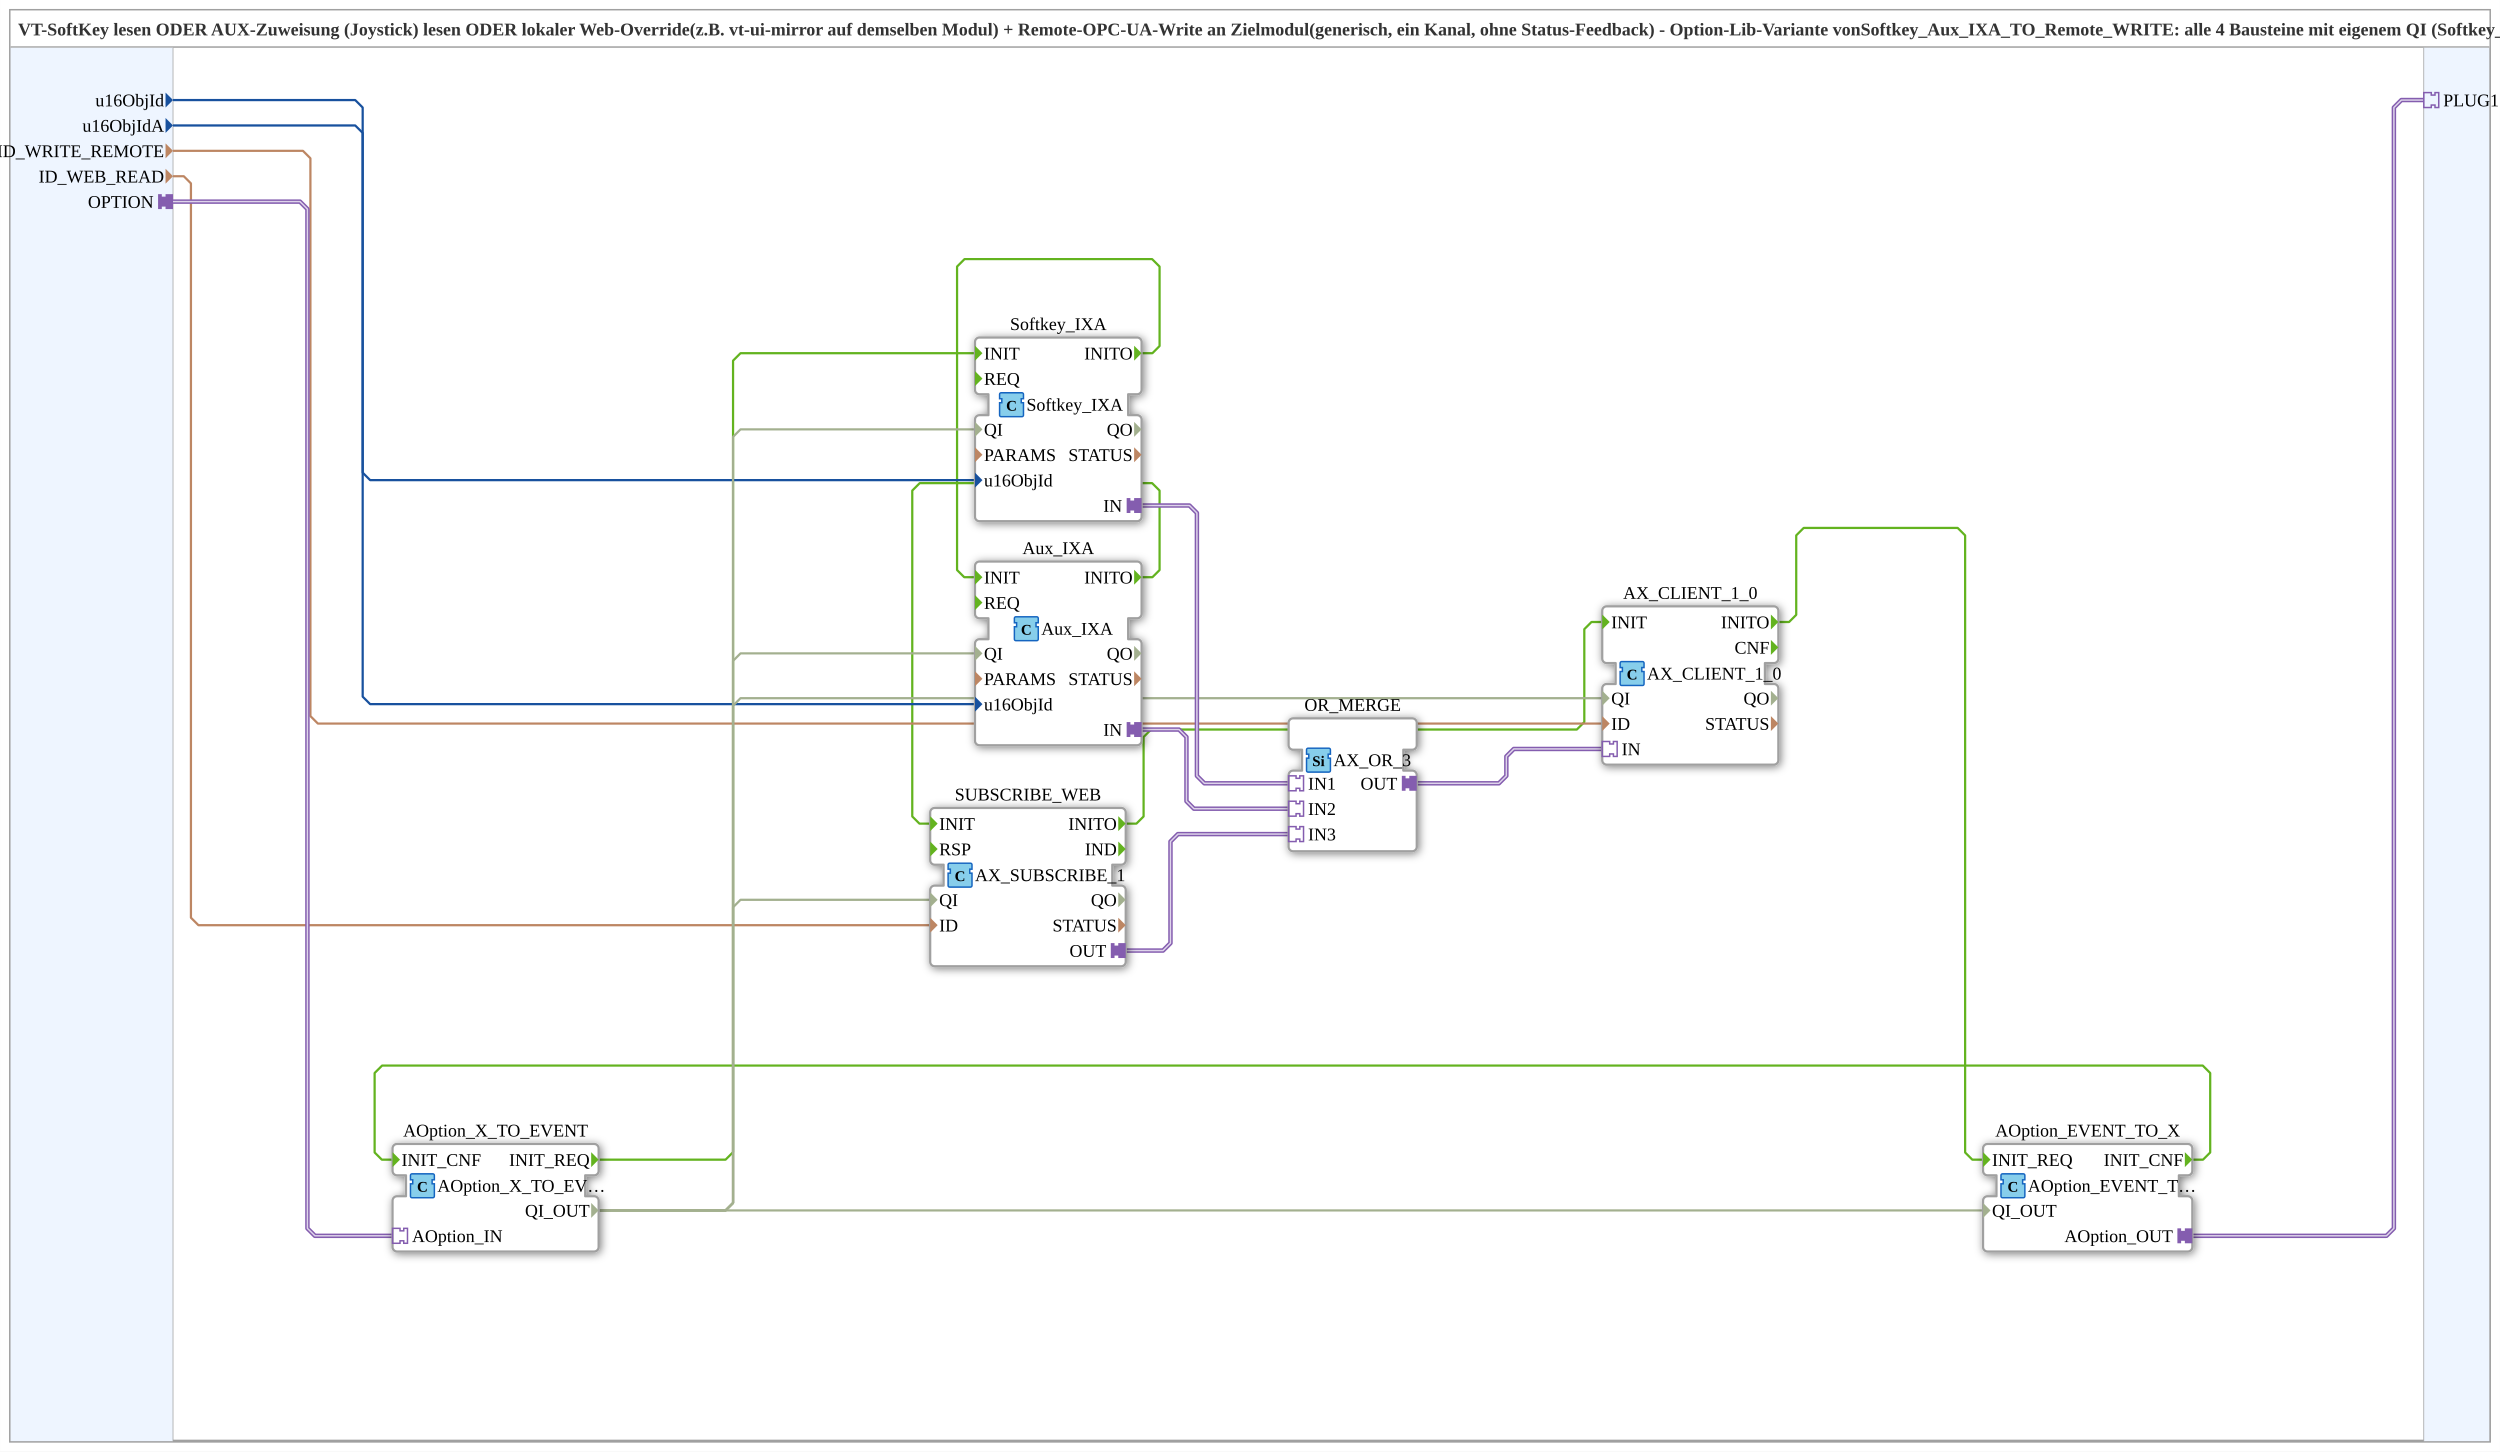
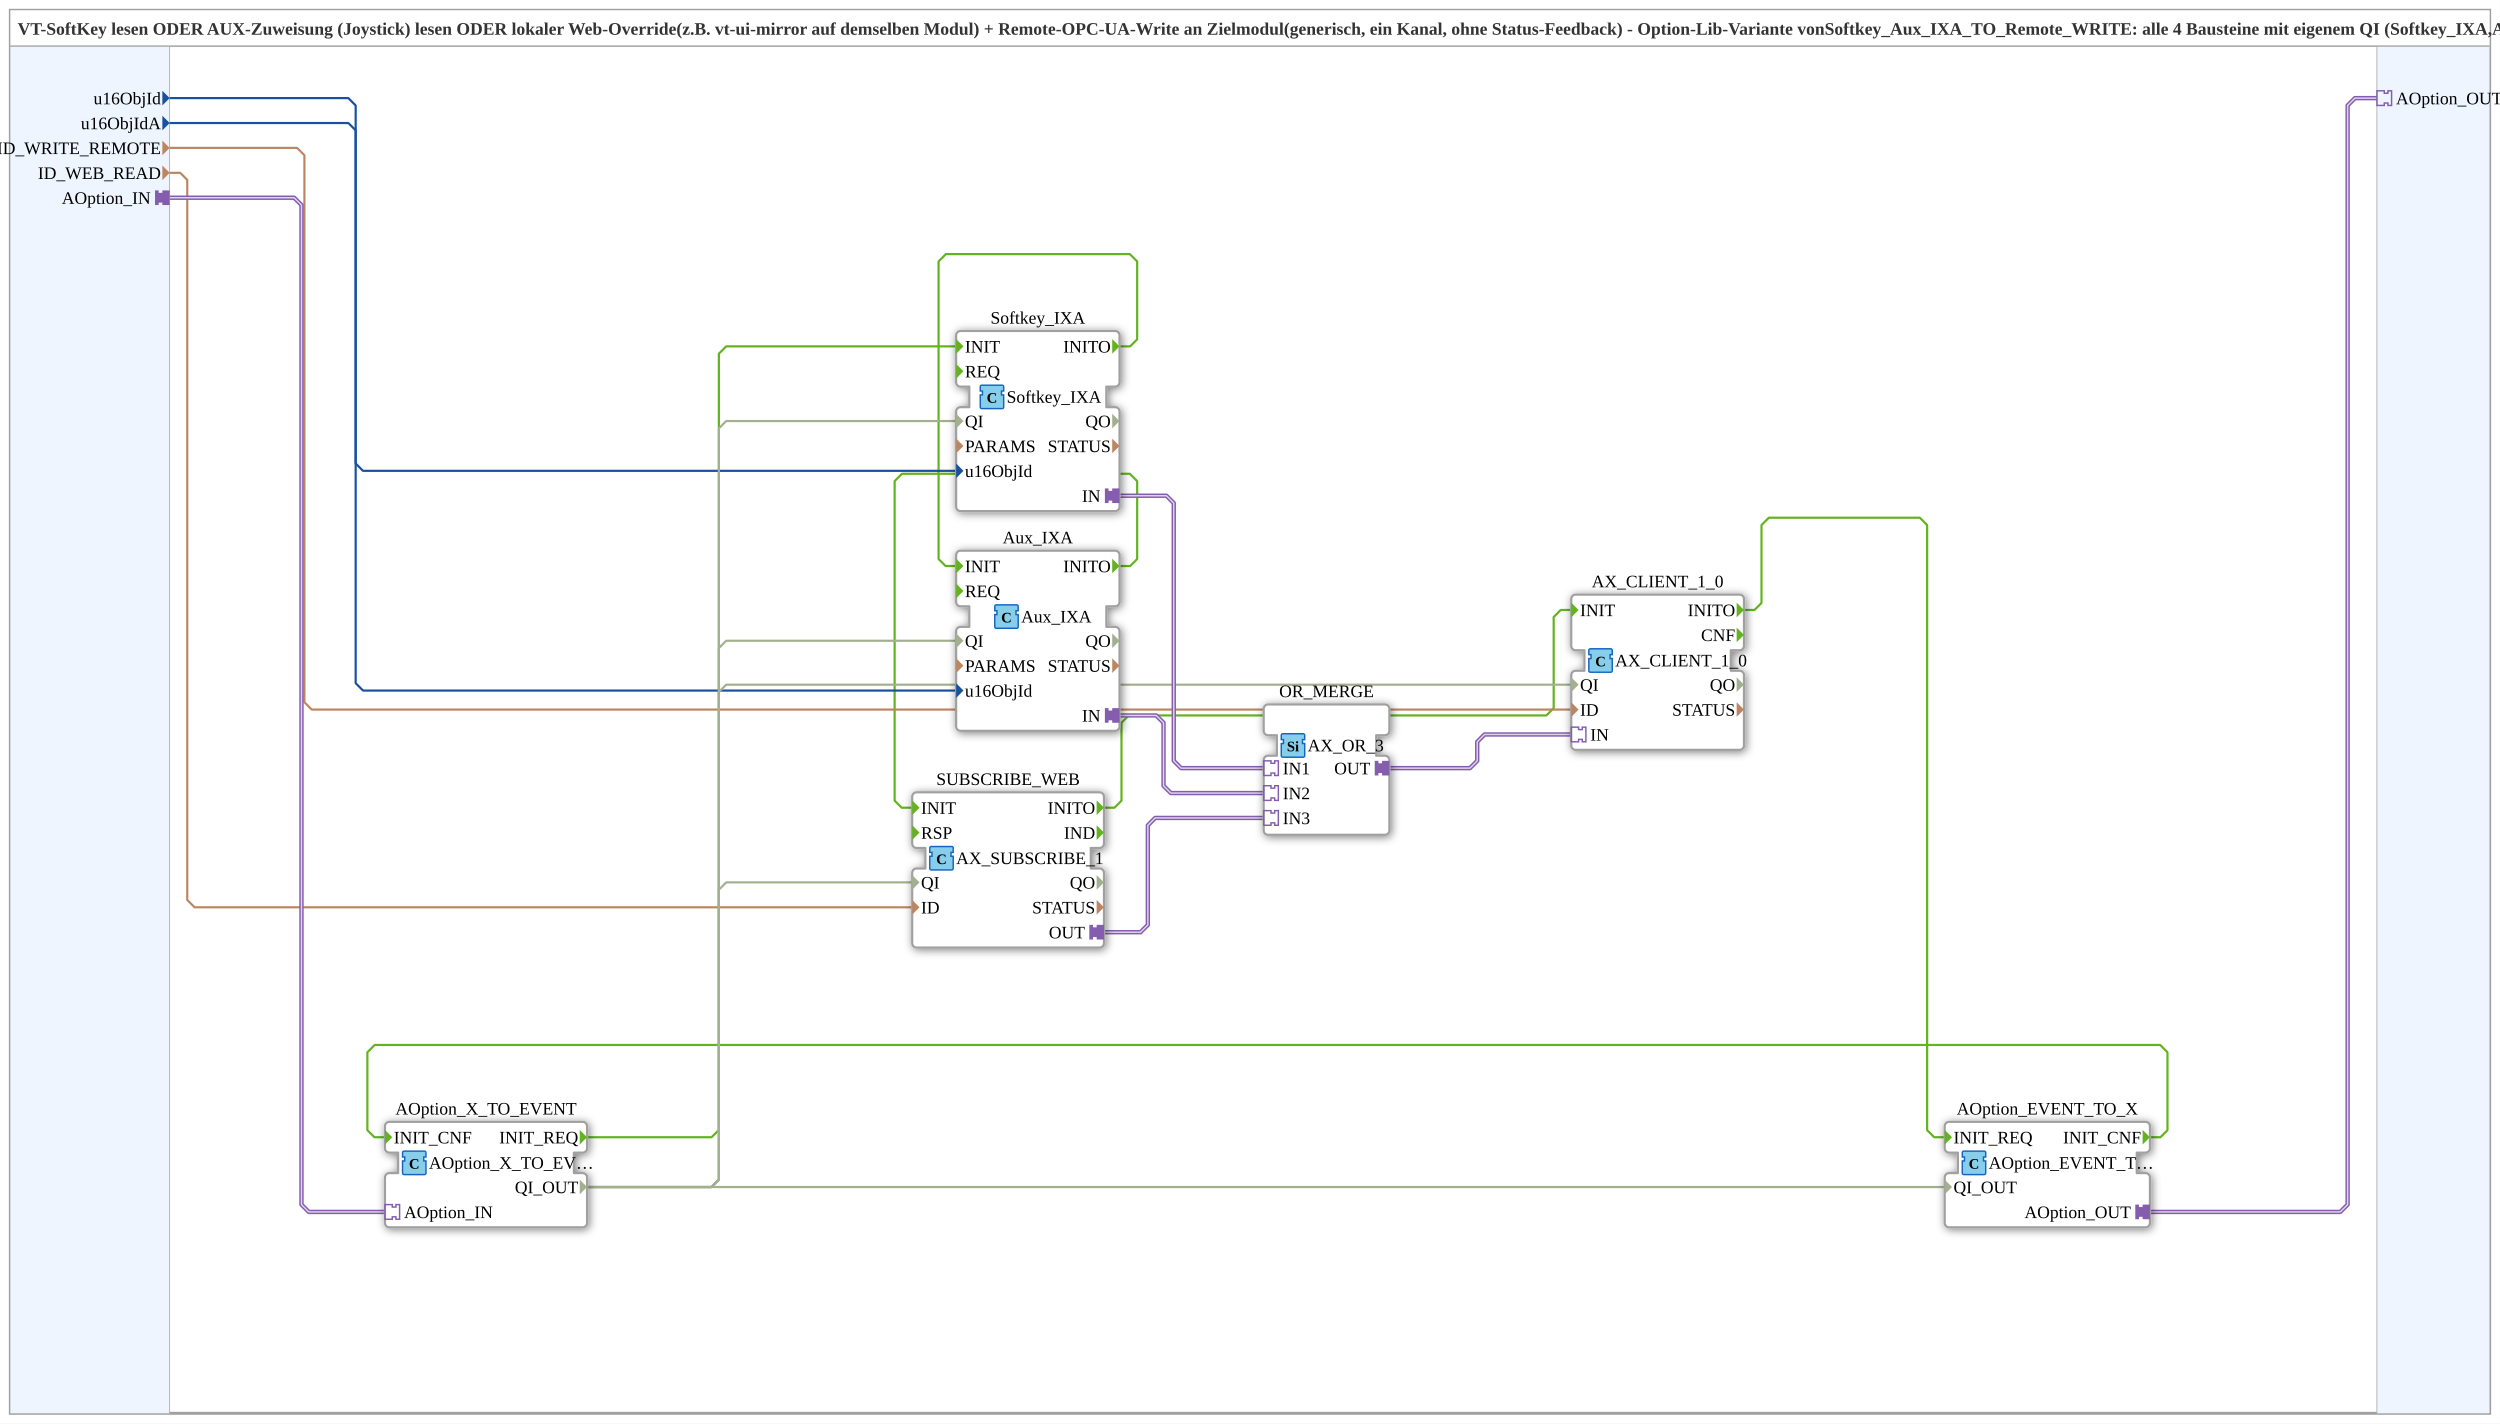
- <svg xmlns="http://www.w3.org/2000/svg" viewBox="-202.8 -151.0 1673.9 972.0" width="1674" height="972">
+ <svg xmlns="http://www.w3.org/2000/svg" viewBox="-202.8 -151.0 1706.9 972.0" width="1707" height="972">
  <style>
    @font-face {
      font-family: "TGL 0-17_std";
      src: local("TGL 0-17_std"), url("../../../../_static/fonts/TGL-0-17_std.ttf") format("truetype");
      font-style: normal;
      font-weight: normal;
    }
    @font-face {
      font-family: "TGL 0-17";
      src: local("TGL 0-17"), local("TGL 0-17 alt"), url("../../../../_static/fonts/TGL-0-17_std.ttf") format("truetype");
      font-style: normal;
      font-weight: normal;
    }
    @font-face {
      font-family: "TGL 0-16_std";
      src: local("TGL 0-16_std"), url("../../../../_static/fonts/TGL-0-16_std.ttf") format("truetype");
      font-style: normal;
      font-weight: normal;
    }
    @font-face {
      font-family: "TGL 0-16";
      src: local("TGL 0-16"), url("../../../../_static/fonts/TGL-0-16_std.ttf") format("truetype");
      font-style: normal;
      font-weight: normal;
    }
  </style>
  <defs>
    <filter id="dropShadow" x="-20%" y="-20%" width="140%" height="140%">
      <feGaussianBlur in="SourceAlpha" stdDeviation="3" result="blur" />
      <feOffset in="blur" dx="1" dy="1" result="offsetBlur" />
      <feFlood flood-color="#000000" flood-opacity="0.5" result="shadowColor" />
      <feComposite in="shadowColor" in2="offsetBlur" operator="in" result="shadow" />
      <feMerge>
        <feMergeNode in="shadow" />
        <feMergeNode in="SourceGraphic" />
      </feMerge>
    </filter>
  </defs>
-   <rect x="-202.8" y="-151.0" width="1673.9" height="972.0" fill="white" />
-   <rect x="-195.8" y="-144.0" width="1659.9" height="958.0" fill="none" stroke="#A0A0A0" stroke-width="2" />
-   <rect x="-195.8" y="-144.0" width="1659.9" height="25.0" fill="white" stroke="none" />
-   <line x1="-195.8" y1="-119.5" x2="1464.1" y2="-119.5" stroke="#A0A0A0" stroke-width="1" />
+   <rect x="-202.8" y="-151.0" width="1706.9" height="972.0" fill="white" />
+   <rect x="-195.8" y="-144.0" width="1692.9" height="958.0" fill="none" stroke="#A0A0A0" stroke-width="2" />
+   <rect x="-195.8" y="-144.0" width="1692.9" height="25.0" fill="white" stroke="none" />
+   <line x1="-195.8" y1="-119.5" x2="1497.1" y2="-119.5" stroke="#A0A0A0" stroke-width="1" />
  <text x="-190.8" y="-127.3" font-family="'TGL 0-17_std', 'TGL 0-17', 'Times New Roman', Times, serif" font-size="12" font-weight="bold" fill="#333333">VT-SoftKey lesen ODER AUX-Zuweisung (Joystick) lesen ODER lokaler Web-Override
(z.B. vt-ui-mirror auf demselben Modul) + Remote-OPC-UA-Write an Zielmodul
(generisch, ein Kanal, ohne Status-Feedback) - Option-Lib-Variante von
Softkey_Aux_IXA_TO_Remote_WRITE: alle 4 Bausteine mit eigenem QI (Softkey_IXA,
Aux_IXA, SUBSCRIBE_WEB, AX_CLIENT_1_0) werden von einem einzigen
Option::AOption-Socket sequenziell initialisiert und gated (echtes
INIT_REQ/INIT_CNF statt bloss einem QI-Bool, Franz: 'muss ein AOption Adapter
- sein'). PLUG1 reicht die Aktivierung an eine nachgeschaltete Gruppe weiter
+ sein'). AOption_OUT reicht die Aktivierung an eine nachgeschaltete Gruppe weiter
(Daisy-Chain, analog MyLib_AX_Option::sys::OptionalGroup_001a/Franz: 'ich
zeige dir wie man 2 Dinge die zusammenhaengen machen kann') - fuer
Softkey_Aux_IXA_TO_Remote_WRITE_BG_Option_OPC, wo die Status-Haelfte
anschliessend dieselbe Option bekommt, und fuer mehrere SoftKeys, die
dieselbe Option teilen (z.B. Bunker_Klappen_Auf -&gt; Bunker_Klappen_Zu).</text>
  <g id="sidebars">
    <rect x="-195.8" y="-119.0" width="108.8" height="933.0" fill="#EEF5FF" stroke="none" />
    <line x1="-87.0" y1="-119.0" x2="-87.0" y2="814.0" stroke="#A0A0A0" stroke-width="0.5" />
-     <rect x="1420.1" y="-119.0" width="43.9" height="933.0" fill="#EEF5FF" stroke="none" />
+     <rect x="1420.1" y="-119.0" width="76.9" height="933.0" fill="#EEF5FF" stroke="none" />
    <line x1="1420.1" y1="-119.0" x2="1420.1" y2="814.0" stroke="#A0A0A0" stroke-width="0.5" />
  </g>
  <g id="connections">
    <polyline points="198.0,625.5 283.0,625.5 288.0,620.5 288.0,90.5 293.0,85.5 450.0,85.5" fill="none" stroke="#63B31F" stroke-width="1.5" stroke-linejoin="round" />
    <polyline points="561.6,85.5 568.8,85.5 573.6,80.7 573.6,27.5 568.6,22.5 443.0,22.5 438.0,27.5 438.0,230.7 442.8,235.5 450.0,235.5" fill="none" stroke="#63B31F" stroke-width="1.5" stroke-linejoin="round" />
    <polyline points="561.6,235.5 568.8,235.5 573.6,230.7 573.6,177.5 568.6,172.5 413.0,172.5 408.0,177.5 408.0,395.7 412.8,400.5 420.0,400.5" fill="none" stroke="#63B31F" stroke-width="1.5" stroke-linejoin="round" />
    <polyline points="550.9,400.5 558.1,400.5 562.9,395.7 562.9,342.5 567.9,337.5 853.0,337.5 858.0,332.5 858.0,270.3 862.8,265.5 870.0,265.5" fill="none" stroke="#63B31F" stroke-width="1.5" stroke-linejoin="round" />
    <polyline points="987.9,265.5 995.1,265.5 999.9,260.7 999.9,207.5 1004.9,202.5 1108.0,202.5 1113.0,207.5 1113.0,620.7 1117.8,625.5 1125.0,625.5" fill="none" stroke="#63B31F" stroke-width="1.5" stroke-linejoin="round" />
    <polyline points="1265.1,625.5 1272.3,625.5 1277.1,620.7 1277.1,567.5 1272.1,562.5 53.0,562.5 48.0,567.5 48.0,620.7 52.8,625.5 60.0,625.5" fill="none" stroke="#63B31F" stroke-width="1.5" stroke-linejoin="round" />
    <polyline points="-87.0,-84.0 35.0,-84.0 40.0,-79.0 40.0,165.5 45.0,170.5 450.0,170.5" fill="none" stroke="#18519E" stroke-width="1.5" stroke-linejoin="round" />
    <polyline points="-87.0,-67.0 35.0,-67.0 40.0,-62.0 40.0,315.5 45.0,320.5 450.0,320.5" fill="none" stroke="#18519E" stroke-width="1.5" stroke-linejoin="round" />
    <polyline points="-87.0,-33.0 -79.8,-33.0 -75.0,-28.2 -75.0,463.5 -70.0,468.5 420.0,468.5" fill="none" stroke="#BD8663" stroke-width="1.5" stroke-linejoin="round" />
    <polyline points="-87.0,-50.0 -0.0,-50.0 5.0,-45.0 5.0,328.5 10.0,333.5 870.0,333.5" fill="none" stroke="#BD8663" stroke-width="1.5" stroke-linejoin="round" />
    <polyline points="198.0,659.5 283.0,659.5 288.0,654.5 288.0,141.5 293.0,136.5 450.0,136.5" fill="none" stroke="#A3B08F" stroke-width="1.5" stroke-linejoin="round" />
    <polyline points="198.0,659.5 283.0,659.5 288.0,654.5 288.0,291.5 293.0,286.5 450.0,286.5" fill="none" stroke="#A3B08F" stroke-width="1.5" stroke-linejoin="round" />
    <polyline points="198.0,659.5 283.0,659.5 288.0,654.5 288.0,456.5 293.0,451.5 420.0,451.5" fill="none" stroke="#A3B08F" stroke-width="1.5" stroke-linejoin="round" />
    <polyline points="198.0,659.5 283.0,659.5 288.0,654.5 288.0,321.5 293.0,316.5 870.0,316.5" fill="none" stroke="#A3B08F" stroke-width="1.5" stroke-linejoin="round" />
    <polyline points="198.0,659.5 1125.0,659.5" fill="none" stroke="#A3B08F" stroke-width="1.5" stroke-linejoin="round" />
    <polyline points="561.6,187.5 593.6,187.5 598.6,192.5 598.6,368.5 603.6,373.5 660.0,373.5" fill="none" stroke="#845DAF" stroke-width="3" stroke-linejoin="round" />
    <polyline points="561.6,187.5 593.6,187.5 598.6,192.5 598.6,368.5 603.6,373.5 660.0,373.5" fill="none" stroke="#DED4EA" stroke-width="1" stroke-linejoin="round" />
    <polyline points="561.6,337.5 586.6,337.5 591.6,342.5 591.6,385.5 596.6,390.5 660.0,390.5" fill="none" stroke="#845DAF" stroke-width="3" stroke-linejoin="round" />
    <polyline points="561.6,337.5 586.6,337.5 591.6,342.5 591.6,385.5 596.6,390.5 660.0,390.5" fill="none" stroke="#DED4EA" stroke-width="1" stroke-linejoin="round" />
    <polyline points="550.9,485.5 575.9,485.5 580.9,480.5 580.9,412.5 585.9,407.5 660.0,407.5" fill="none" stroke="#845DAF" stroke-width="3" stroke-linejoin="round" />
    <polyline points="550.9,485.5 575.9,485.5 580.9,480.5 580.9,412.5 585.9,407.5 660.0,407.5" fill="none" stroke="#DED4EA" stroke-width="1" stroke-linejoin="round" />
    <polyline points="745.8,373.5 800.8,373.5 805.8,368.5 805.8,355.5 810.8,350.5 870.0,350.5" fill="none" stroke="#845DAF" stroke-width="3" stroke-linejoin="round" />
    <polyline points="745.8,373.5 800.8,373.5 805.8,368.5 805.8,355.5 810.8,350.5 870.0,350.5" fill="none" stroke="#DED4EA" stroke-width="1" stroke-linejoin="round" />
    <polyline points="-87.0,-16.0 -2.0,-16.0 3.0,-11.0 3.0,671.5 8.0,676.5 60.0,676.5" fill="none" stroke="#845DAF" stroke-width="3" stroke-linejoin="round" />
    <polyline points="-87.0,-16.0 -2.0,-16.0 3.0,-11.0 3.0,671.5 8.0,676.5 60.0,676.5" fill="none" stroke="#DED4EA" stroke-width="1" stroke-linejoin="round" />
    <polyline points="1265.1,676.5 1395.1,676.5 1400.1,671.5 1400.1,-79.0 1405.1,-84.0 1420.1,-84.0" fill="none" stroke="#845DAF" stroke-width="3" stroke-linejoin="round" />
    <polyline points="1265.1,676.5 1395.1,676.5 1400.1,671.5 1400.1,-79.0 1405.1,-84.0 1420.1,-84.0" fill="none" stroke="#DED4EA" stroke-width="1" stroke-linejoin="round" />
  </g>
  <g id="interface_ports">
    <polygon points="-92,-89.0 -87,-84.0 -92,-79.0" fill="#18519E" />
    <text x="-93" y="-79.8" font-family="'TGL 0-17_std', 'TGL 0-17', 'Times New Roman', Times, serif" font-size="12" fill="#000000" text-anchor="end">u16ObjId</text>
    <polygon points="-92,-72.0 -87,-67.0 -92,-62.0" fill="#18519E" />
    <text x="-93" y="-62.8" font-family="'TGL 0-17_std', 'TGL 0-17', 'Times New Roman', Times, serif" font-size="12" fill="#000000" text-anchor="end">u16ObjIdA</text>
    <polygon points="-92,-55.0 -87,-50.0 -92,-45.0" fill="#BD8663" />
    <text x="-93" y="-45.8" font-family="'TGL 0-17_std', 'TGL 0-17', 'Times New Roman', Times, serif" font-size="12" fill="#000000" text-anchor="end">ID_WRITE_REMOTE</text>
    <polygon points="-92,-38.0 -87,-33.0 -92,-28.0" fill="#BD8663" />
    <text x="-93" y="-28.8" font-family="'TGL 0-17_std', 'TGL 0-17', 'Times New Roman', Times, serif" font-size="12" fill="#000000" text-anchor="end">ID_WEB_READ</text>
    <path d="M -97 -21.0 L -94.5 -21.0 L -94.5 -19.333 L -92 -19.333 L -92 -21.0 L -87 -21.0 L -87 -11.0 L -92 -11.0 L -92 -12.667 L -94.5 -12.667 L -94.5 -11.0 L -97 -11.0 Z" fill="#845DAF" />
-     <text x="-100" y="-11.8" font-family="'TGL 0-17_std', 'TGL 0-17', 'Times New Roman', Times, serif" font-size="12" fill="#000000" text-anchor="end">OPTION</text>
+     <text x="-100" y="-11.8" font-family="'TGL 0-17_std', 'TGL 0-17', 'Times New Roman', Times, serif" font-size="12" fill="#000000" text-anchor="end">AOption_IN</text>
    <path d="M 1420.125 -89.0 L 1425.125 -89.0 L 1425.125 -87.333 L 1427.625 -87.333 L 1427.625 -89.0 L 1430.125 -89.0 L 1430.125 -79.0 L 1427.625 -79.0 L 1427.625 -80.667 L 1425.125 -80.667 L 1425.125 -79.0 L 1420.125 -79.0 Z" fill="none" stroke="#845DAF" stroke-width="1" />
-     <text x="1433.125" y="-79.8" font-family="'TGL 0-17_std', 'TGL 0-17', 'Times New Roman', Times, serif" font-size="12" fill="#000000" text-anchor="start">PLUG1</text>
+     <text x="1433.125" y="-79.8" font-family="'TGL 0-17_std', 'TGL 0-17', 'Times New Roman', Times, serif" font-size="12" fill="#000000" text-anchor="start">AOption_OUT</text>
  </g>
  <g id="instances">
    <g id="fb_Softkey_IXA" transform="translate(450.0, 75.0)">
      <path d="M 3 0             L 108.562 0             A 3 3 0 0 1 111.562 3             L 111.562 35             A 3 3 0 0 1 108.562 38             L 102.562 38             L 102.562 52             L 108.562 52             A 3 3 0 0 1 111.562 55             L 111.562 120             A 3 3 0 0 1 108.562 123             L 3 123             A 3 3 0 0 1 0 120             L 0 55             A 3 3 0 0 1 3 52             L 9 52             L 9 38             L 3 38             A 3 3 0 0 1 0 35             L 0 3             A 3 3 0 0 1 3 0             Z" fill="#FFFFFF" stroke="#A0A0A0" stroke-width="1.5" stroke-linejoin="round" filter="url(#dropShadow)" />
      <path d="M 17.469 37.0             L 31.469 37.0             A 1 1 0 0 1 32.469 38.0             L 32.469 41.0             L 30.969 41.0             L 30.969 43.667             L 32.469 43.667             L 32.469 52.0             A 1 1 0 0 1 31.469 53.0             L 17.469 53.0             A 1 1 0 0 1 16.469 52.0             L 16.469 43.667             L 17.969 43.667             L 17.969 41.0             L 16.469 41.0             L 16.469 38.0             A 1 1 0 0 1 17.469 37.0             Z" fill="#87CEEB" stroke="#1565C0" stroke-width="1" />
      <text x="24.469" y="49.0" font-family="'TGL 0-17_std', 'TGL 0-17', 'Times New Roman', Times, serif" font-size="10" font-weight="bold" fill="#000000" text-anchor="middle">C</text>
      <text x="34.469" y="49.0" font-family="'TGL 0-16_std', 'TGL 0-16', 'Times New Roman', Times, serif" font-size="12" fill="#000000">Softkey_IXA</text>
      <polygon points="0,5.5 5,10.5 0,15.5" fill="#63B31F" />
      <text x="6" y="14.7" font-family="'TGL 0-17_std', 'TGL 0-17', 'Times New Roman', Times, serif" font-size="12" fill="#000000">INIT</text>
      <polygon points="0,22.5 5,27.5 0,32.5" fill="#63B31F" />
      <text x="6" y="31.7" font-family="'TGL 0-17_std', 'TGL 0-17', 'Times New Roman', Times, serif" font-size="12" fill="#000000">REQ</text>
      <polygon points="106.562,5.5 111.562,10.5 106.562,15.5" fill="#63B31F" />
      <text x="105.562" y="14.7" font-family="'TGL 0-17_std', 'TGL 0-17', 'Times New Roman', Times, serif" font-size="12" fill="#000000" text-anchor="end">INITO</text>
      <polygon points="0,56.5 5,61.5 0,66.5" fill="#A3B08F" />
      <text x="6" y="65.7" font-family="'TGL 0-17_std', 'TGL 0-17', 'Times New Roman', Times, serif" font-size="12" fill="#000000">QI</text>
      <polygon points="0,73.5 5,78.5 0,83.5" fill="#BD8663" />
      <text x="6" y="82.7" font-family="'TGL 0-17_std', 'TGL 0-17', 'Times New Roman', Times, serif" font-size="12" fill="#000000">PARAMS</text>
      <polygon points="0,90.5 5,95.5 0,100.5" fill="#18519E" />
      <text x="6" y="99.7" font-family="'TGL 0-17_std', 'TGL 0-17', 'Times New Roman', Times, serif" font-size="12" fill="#000000">u16ObjId</text>
      <polygon points="106.562,56.5 111.562,61.5 106.562,66.5" fill="#A3B08F" />
      <text x="105.562" y="65.7" font-family="'TGL 0-17_std', 'TGL 0-17', 'Times New Roman', Times, serif" font-size="12" fill="#000000" text-anchor="end">QO</text>
      <polygon points="106.562,73.5 111.562,78.5 106.562,83.5" fill="#BD8663" />
      <text x="105.562" y="82.7" font-family="'TGL 0-17_std', 'TGL 0-17', 'Times New Roman', Times, serif" font-size="12" fill="#000000" text-anchor="end">STATUS</text>
      <path d="M 101.562 107.5             L 104.062 107.5             L 104.062 109.167             L 106.562 109.167             L 106.562 107.5             L 111.562 107.5             L 111.562 117.5             L 106.562 117.5             L 106.562 115.833             L 104.062 115.833             L 104.062 117.5             L 101.562 117.5             Z" fill="#845DAF" />
      <text x="98.562" y="116.7" font-family="'TGL 0-17_std', 'TGL 0-17', 'Times New Roman', Times, serif" font-size="12" fill="#000000" text-anchor="end">IN</text>
      <text x="55.781" y="-5" font-family="'TGL 0-17_std', 'TGL 0-17', 'Times New Roman', Times, serif" font-size="12" fill="#000000" text-anchor="middle">Softkey_IXA</text>
    </g>
    <g id="fb_Aux_IXA" transform="translate(450.0, 225.0)">
      <path d="M 3 0             L 108.562 0             A 3 3 0 0 1 111.562 3             L 111.562 35             A 3 3 0 0 1 108.562 38             L 102.562 38             L 102.562 52             L 108.562 52             A 3 3 0 0 1 111.562 55             L 111.562 120             A 3 3 0 0 1 108.562 123             L 3 123             A 3 3 0 0 1 0 120             L 0 55             A 3 3 0 0 1 3 52             L 9 52             L 9 38             L 3 38             A 3 3 0 0 1 0 35             L 0 3             A 3 3 0 0 1 3 0             Z" fill="#FFFFFF" stroke="#A0A0A0" stroke-width="1.5" stroke-linejoin="round" filter="url(#dropShadow)" />
      <path d="M 27.375 37.0             L 41.375 37.0             A 1 1 0 0 1 42.375 38.0             L 42.375 41.0             L 40.875 41.0             L 40.875 43.667             L 42.375 43.667             L 42.375 52.0             A 1 1 0 0 1 41.375 53.0             L 27.375 53.0             A 1 1 0 0 1 26.375 52.0             L 26.375 43.667             L 27.875 43.667             L 27.875 41.0             L 26.375 41.0             L 26.375 38.0             A 1 1 0 0 1 27.375 37.0             Z" fill="#87CEEB" stroke="#1565C0" stroke-width="1" />
      <text x="34.375" y="49.0" font-family="'TGL 0-17_std', 'TGL 0-17', 'Times New Roman', Times, serif" font-size="10" font-weight="bold" fill="#000000" text-anchor="middle">C</text>
      <text x="44.375" y="49.0" font-family="'TGL 0-16_std', 'TGL 0-16', 'Times New Roman', Times, serif" font-size="12" fill="#000000">Aux_IXA</text>
      <polygon points="0,5.5 5,10.5 0,15.5" fill="#63B31F" />
      <text x="6" y="14.7" font-family="'TGL 0-17_std', 'TGL 0-17', 'Times New Roman', Times, serif" font-size="12" fill="#000000">INIT</text>
      <polygon points="0,22.5 5,27.5 0,32.5" fill="#63B31F" />
      <text x="6" y="31.7" font-family="'TGL 0-17_std', 'TGL 0-17', 'Times New Roman', Times, serif" font-size="12" fill="#000000">REQ</text>
      <polygon points="106.562,5.5 111.562,10.5 106.562,15.5" fill="#63B31F" />
      <text x="105.562" y="14.7" font-family="'TGL 0-17_std', 'TGL 0-17', 'Times New Roman', Times, serif" font-size="12" fill="#000000" text-anchor="end">INITO</text>
      <polygon points="0,56.5 5,61.5 0,66.5" fill="#A3B08F" />
      <text x="6" y="65.7" font-family="'TGL 0-17_std', 'TGL 0-17', 'Times New Roman', Times, serif" font-size="12" fill="#000000">QI</text>
      <polygon points="0,73.5 5,78.5 0,83.5" fill="#BD8663" />
      <text x="6" y="82.7" font-family="'TGL 0-17_std', 'TGL 0-17', 'Times New Roman', Times, serif" font-size="12" fill="#000000">PARAMS</text>
      <polygon points="0,90.5 5,95.5 0,100.5" fill="#18519E" />
      <text x="6" y="99.7" font-family="'TGL 0-17_std', 'TGL 0-17', 'Times New Roman', Times, serif" font-size="12" fill="#000000">u16ObjId</text>
      <polygon points="106.562,56.5 111.562,61.5 106.562,66.5" fill="#A3B08F" />
      <text x="105.562" y="65.7" font-family="'TGL 0-17_std', 'TGL 0-17', 'Times New Roman', Times, serif" font-size="12" fill="#000000" text-anchor="end">QO</text>
      <polygon points="106.562,73.5 111.562,78.5 106.562,83.5" fill="#BD8663" />
      <text x="105.562" y="82.7" font-family="'TGL 0-17_std', 'TGL 0-17', 'Times New Roman', Times, serif" font-size="12" fill="#000000" text-anchor="end">STATUS</text>
      <path d="M 101.562 107.5             L 104.062 107.5             L 104.062 109.167             L 106.562 109.167             L 106.562 107.5             L 111.562 107.5             L 111.562 117.5             L 106.562 117.5             L 106.562 115.833             L 104.062 115.833             L 104.062 117.5             L 101.562 117.5             Z" fill="#845DAF" />
      <text x="98.562" y="116.7" font-family="'TGL 0-17_std', 'TGL 0-17', 'Times New Roman', Times, serif" font-size="12" fill="#000000" text-anchor="end">IN</text>
      <text x="55.781" y="-5" font-family="'TGL 0-17_std', 'TGL 0-17', 'Times New Roman', Times, serif" font-size="12" fill="#000000" text-anchor="middle">Aux_IXA</text>
    </g>
    <g id="fb_SUBSCRIBE_WEB" transform="translate(420.0, 390.0)">
      <path d="M 3 0             L 127.938 0             A 3 3 0 0 1 130.938 3             L 130.938 35             A 3 3 0 0 1 127.938 38             L 121.938 38             L 121.938 52             L 127.938 52             A 3 3 0 0 1 130.938 55             L 130.938 103             A 3 3 0 0 1 127.938 106             L 3 106             A 3 3 0 0 1 0 103             L 0 55             A 3 3 0 0 1 3 52             L 9 52             L 9 38             L 3 38             A 3 3 0 0 1 0 35             L 0 3             A 3 3 0 0 1 3 0             Z" fill="#FFFFFF" stroke="#A0A0A0" stroke-width="1.5" stroke-linejoin="round" filter="url(#dropShadow)" />
      <path d="M 13.0 37.0             L 27.0 37.0             A 1 1 0 0 1 28.0 38.0             L 28.0 41.0             L 26.5 41.0             L 26.5 43.667             L 28.0 43.667             L 28.0 52.0             A 1 1 0 0 1 27.0 53.0             L 13.0 53.0             A 1 1 0 0 1 12.0 52.0             L 12.0 43.667             L 13.5 43.667             L 13.5 41.0             L 12.0 41.0             L 12.0 38.0             A 1 1 0 0 1 13.0 37.0             Z" fill="#87CEEB" stroke="#1565C0" stroke-width="1" />
      <text x="20.0" y="49.0" font-family="'TGL 0-17_std', 'TGL 0-17', 'Times New Roman', Times, serif" font-size="10" font-weight="bold" fill="#000000" text-anchor="middle">C</text>
      <text x="30.0" y="49.0" font-family="'TGL 0-16_std', 'TGL 0-16', 'Times New Roman', Times, serif" font-size="12" fill="#000000">AX_SUBSCRIBE_1</text>
      <polygon points="0,5.5 5,10.5 0,15.5" fill="#63B31F" />
      <text x="6" y="14.7" font-family="'TGL 0-17_std', 'TGL 0-17', 'Times New Roman', Times, serif" font-size="12" fill="#000000">INIT</text>
      <polygon points="0,22.5 5,27.5 0,32.5" fill="#63B31F" />
      <text x="6" y="31.7" font-family="'TGL 0-17_std', 'TGL 0-17', 'Times New Roman', Times, serif" font-size="12" fill="#000000">RSP</text>
      <polygon points="125.938,5.5 130.938,10.5 125.938,15.5" fill="#63B31F" />
      <text x="124.938" y="14.7" font-family="'TGL 0-17_std', 'TGL 0-17', 'Times New Roman', Times, serif" font-size="12" fill="#000000" text-anchor="end">INITO</text>
      <polygon points="125.938,22.5 130.938,27.5 125.938,32.5" fill="#63B31F" />
      <text x="124.938" y="31.7" font-family="'TGL 0-17_std', 'TGL 0-17', 'Times New Roman', Times, serif" font-size="12" fill="#000000" text-anchor="end">IND</text>
      <polygon points="0,56.5 5,61.5 0,66.5" fill="#A3B08F" />
      <text x="6" y="65.7" font-family="'TGL 0-17_std', 'TGL 0-17', 'Times New Roman', Times, serif" font-size="12" fill="#000000">QI</text>
      <polygon points="0,73.5 5,78.5 0,83.5" fill="#BD8663" />
      <text x="6" y="82.7" font-family="'TGL 0-17_std', 'TGL 0-17', 'Times New Roman', Times, serif" font-size="12" fill="#000000">ID</text>
      <polygon points="125.938,56.5 130.938,61.5 125.938,66.5" fill="#A3B08F" />
      <text x="124.938" y="65.7" font-family="'TGL 0-17_std', 'TGL 0-17', 'Times New Roman', Times, serif" font-size="12" fill="#000000" text-anchor="end">QO</text>
      <polygon points="125.938,73.5 130.938,78.5 125.938,83.5" fill="#BD8663" />
      <text x="124.938" y="82.7" font-family="'TGL 0-17_std', 'TGL 0-17', 'Times New Roman', Times, serif" font-size="12" fill="#000000" text-anchor="end">STATUS</text>
      <path d="M 120.938 90.5             L 123.438 90.5             L 123.438 92.167             L 125.938 92.167             L 125.938 90.5             L 130.938 90.5             L 130.938 100.5             L 125.938 100.5             L 125.938 98.833             L 123.438 98.833             L 123.438 100.5             L 120.938 100.5             Z" fill="#845DAF" />
      <text x="117.938" y="99.7" font-family="'TGL 0-17_std', 'TGL 0-17', 'Times New Roman', Times, serif" font-size="12" fill="#000000" text-anchor="end">OUT</text>
      <text x="65.469" y="-5" font-family="'TGL 0-17_std', 'TGL 0-17', 'Times New Roman', Times, serif" font-size="12" fill="#000000" text-anchor="middle">SUBSCRIBE_WEB</text>
    </g>
    <g id="fb_OR_MERGE" transform="translate(660.0, 330.0)">
      <path d="M 3 0             L 82.812 0             A 3 3 0 0 1 85.812 3             L 85.812 18             A 3 3 0 0 1 82.812 21             L 76.812 21             L 76.812 35             L 82.812 35             A 3 3 0 0 1 85.812 38             L 85.812 86             A 3 3 0 0 1 82.812 89             L 3 89             A 3 3 0 0 1 0 86             L 0 38             A 3 3 0 0 1 3 35             L 9 35             L 9 21             L 3 21             A 3 3 0 0 1 0 18             L 0 3             A 3 3 0 0 1 3 0             Z" fill="#FFFFFF" stroke="#A0A0A0" stroke-width="1.5" stroke-linejoin="round" filter="url(#dropShadow)" />
      <path d="M 13.0 20.0             L 27.0 20.0             A 1 1 0 0 1 28.0 21.0             L 28.0 24.0             L 26.5 24.0             L 26.5 26.667             L 28.0 26.667             L 28.0 35.0             A 1 1 0 0 1 27.0 36.0             L 13.0 36.0             A 1 1 0 0 1 12.0 35.0             L 12.0 26.667             L 13.5 26.667             L 13.5 24.0             L 12.0 24.0             L 12.0 21.0             A 1 1 0 0 1 13.0 20.0             Z" fill="#87CEEB" stroke="#1565C0" stroke-width="1" />
      <text x="20.0" y="32.0" font-family="'TGL 0-17_std', 'TGL 0-17', 'Times New Roman', Times, serif" font-size="10" font-weight="bold" fill="#000000" text-anchor="middle">Si</text>
      <text x="30.0" y="32.0" font-family="'TGL 0-16_std', 'TGL 0-16', 'Times New Roman', Times, serif" font-size="12" fill="#000000">AX_OR_3</text>
      <path d="M 0 38.5             L 5.0 38.5             L 5.0 40.167             L 7.5 40.167             L 7.5 38.5             L 10 38.5             L 10 48.5             L 7.5 48.5             L 7.5 46.833             L 5.0 46.833             L 5.0 48.5             L 0 48.5             Z" fill="none" stroke="#845DAF" stroke-width="1" />
      <text x="13" y="47.7" font-family="'TGL 0-17_std', 'TGL 0-17', 'Times New Roman', Times, serif" font-size="12" fill="#000000">IN1</text>
      <path d="M 0 55.5             L 5.0 55.5             L 5.0 57.167             L 7.5 57.167             L 7.5 55.5             L 10 55.5             L 10 65.5             L 7.5 65.5             L 7.5 63.833             L 5.0 63.833             L 5.0 65.5             L 0 65.5             Z" fill="none" stroke="#845DAF" stroke-width="1" />
      <text x="13" y="64.7" font-family="'TGL 0-17_std', 'TGL 0-17', 'Times New Roman', Times, serif" font-size="12" fill="#000000">IN2</text>
      <path d="M 0 72.5             L 5.0 72.5             L 5.0 74.167             L 7.5 74.167             L 7.5 72.5             L 10 72.5             L 10 82.5             L 7.5 82.5             L 7.5 80.833             L 5.0 80.833             L 5.0 82.5             L 0 82.5             Z" fill="none" stroke="#845DAF" stroke-width="1" />
      <text x="13" y="81.7" font-family="'TGL 0-17_std', 'TGL 0-17', 'Times New Roman', Times, serif" font-size="12" fill="#000000">IN3</text>
      <path d="M 75.812 38.5             L 78.312 38.5             L 78.312 40.167             L 80.812 40.167             L 80.812 38.5             L 85.812 38.5             L 85.812 48.5             L 80.812 48.5             L 80.812 46.833             L 78.312 46.833             L 78.312 48.5             L 75.812 48.5             Z" fill="#845DAF" />
      <text x="72.812" y="47.7" font-family="'TGL 0-17_std', 'TGL 0-17', 'Times New Roman', Times, serif" font-size="12" fill="#000000" text-anchor="end">OUT</text>
      <text x="42.906" y="-5" font-family="'TGL 0-17_std', 'TGL 0-17', 'Times New Roman', Times, serif" font-size="12" fill="#000000" text-anchor="middle">OR_MERGE</text>
    </g>
    <g id="fb_AX_CLIENT_1_0" transform="translate(870.0, 255.0)">
      <path d="M 3 0             L 114.938 0             A 3 3 0 0 1 117.938 3             L 117.938 35             A 3 3 0 0 1 114.938 38             L 108.938 38             L 108.938 52             L 114.938 52             A 3 3 0 0 1 117.938 55             L 117.938 103             A 3 3 0 0 1 114.938 106             L 3 106             A 3 3 0 0 1 0 103             L 0 55             A 3 3 0 0 1 3 52             L 9 52             L 9 38             L 3 38             A 3 3 0 0 1 0 35             L 0 3             A 3 3 0 0 1 3 0             Z" fill="#FFFFFF" stroke="#A0A0A0" stroke-width="1.5" stroke-linejoin="round" filter="url(#dropShadow)" />
      <path d="M 13.0 37.0             L 27.0 37.0             A 1 1 0 0 1 28.0 38.0             L 28.0 41.0             L 26.5 41.0             L 26.5 43.667             L 28.0 43.667             L 28.0 52.0             A 1 1 0 0 1 27.0 53.0             L 13.0 53.0             A 1 1 0 0 1 12.0 52.0             L 12.0 43.667             L 13.5 43.667             L 13.5 41.0             L 12.0 41.0             L 12.0 38.0             A 1 1 0 0 1 13.0 37.0             Z" fill="#87CEEB" stroke="#1565C0" stroke-width="1" />
      <text x="20.0" y="49.0" font-family="'TGL 0-17_std', 'TGL 0-17', 'Times New Roman', Times, serif" font-size="10" font-weight="bold" fill="#000000" text-anchor="middle">C</text>
      <text x="30.0" y="49.0" font-family="'TGL 0-16_std', 'TGL 0-16', 'Times New Roman', Times, serif" font-size="12" fill="#000000">AX_CLIENT_1_0</text>
      <polygon points="0,5.5 5,10.5 0,15.5" fill="#63B31F" />
      <text x="6" y="14.7" font-family="'TGL 0-17_std', 'TGL 0-17', 'Times New Roman', Times, serif" font-size="12" fill="#000000">INIT</text>
      <polygon points="112.938,5.5 117.938,10.5 112.938,15.5" fill="#63B31F" />
      <text x="111.938" y="14.7" font-family="'TGL 0-17_std', 'TGL 0-17', 'Times New Roman', Times, serif" font-size="12" fill="#000000" text-anchor="end">INITO</text>
      <polygon points="112.938,22.5 117.938,27.5 112.938,32.5" fill="#63B31F" />
      <text x="111.938" y="31.7" font-family="'TGL 0-17_std', 'TGL 0-17', 'Times New Roman', Times, serif" font-size="12" fill="#000000" text-anchor="end">CNF</text>
      <polygon points="0,56.5 5,61.5 0,66.5" fill="#A3B08F" />
      <text x="6" y="65.7" font-family="'TGL 0-17_std', 'TGL 0-17', 'Times New Roman', Times, serif" font-size="12" fill="#000000">QI</text>
      <polygon points="0,73.5 5,78.5 0,83.5" fill="#BD8663" />
      <text x="6" y="82.7" font-family="'TGL 0-17_std', 'TGL 0-17', 'Times New Roman', Times, serif" font-size="12" fill="#000000">ID</text>
      <polygon points="112.938,56.5 117.938,61.5 112.938,66.5" fill="#A3B08F" />
      <text x="111.938" y="65.7" font-family="'TGL 0-17_std', 'TGL 0-17', 'Times New Roman', Times, serif" font-size="12" fill="#000000" text-anchor="end">QO</text>
      <polygon points="112.938,73.5 117.938,78.5 112.938,83.5" fill="#BD8663" />
      <text x="111.938" y="82.7" font-family="'TGL 0-17_std', 'TGL 0-17', 'Times New Roman', Times, serif" font-size="12" fill="#000000" text-anchor="end">STATUS</text>
      <path d="M 0 90.5             L 5.0 90.5             L 5.0 92.167             L 7.5 92.167             L 7.5 90.5             L 10 90.5             L 10 100.5             L 7.5 100.5             L 7.5 98.833             L 5.0 98.833             L 5.0 100.5             L 0 100.5             Z" fill="none" stroke="#845DAF" stroke-width="1" />
      <text x="13" y="99.7" font-family="'TGL 0-17_std', 'TGL 0-17', 'Times New Roman', Times, serif" font-size="12" fill="#000000">IN</text>
      <text x="58.969" y="-5" font-family="'TGL 0-17_std', 'TGL 0-17', 'Times New Roman', Times, serif" font-size="12" fill="#000000" text-anchor="middle">AX_CLIENT_1_0</text>
    </g>
    <g id="fb_AOption_X_TO_EVENT" transform="translate(60.0, 615.0)">
      <path d="M 3 0             L 135.0 0             A 3 3 0 0 1 138.0 3             L 138.0 18             A 3 3 0 0 1 135.0 21             L 129.0 21             L 129.0 35             L 135.0 35             A 3 3 0 0 1 138.0 38             L 138.0 69             A 3 3 0 0 1 135.0 72             L 3 72             A 3 3 0 0 1 0 69             L 0 38             A 3 3 0 0 1 3 35             L 9 35             L 9 21             L 3 21             A 3 3 0 0 1 0 18             L 0 3             A 3 3 0 0 1 3 0             Z" fill="#FFFFFF" stroke="#A0A0A0" stroke-width="1.5" stroke-linejoin="round" filter="url(#dropShadow)" />
      <path d="M 13.0 20.0             L 27.0 20.0             A 1 1 0 0 1 28.0 21.0             L 28.0 24.0             L 26.5 24.0             L 26.5 26.667             L 28.0 26.667             L 28.0 35.0             A 1 1 0 0 1 27.0 36.0             L 13.0 36.0             A 1 1 0 0 1 12.0 35.0             L 12.0 26.667             L 13.5 26.667             L 13.5 24.0             L 12.0 24.0             L 12.0 21.0             A 1 1 0 0 1 13.0 20.0             Z" fill="#87CEEB" stroke="#1565C0" stroke-width="1" />
      <text x="20.0" y="32.0" font-family="'TGL 0-17_std', 'TGL 0-17', 'Times New Roman', Times, serif" font-size="10" font-weight="bold" fill="#000000" text-anchor="middle">C</text>
      <text x="30.0" y="32.0" font-family="'TGL 0-16_std', 'TGL 0-16', 'Times New Roman', Times, serif" font-size="12" fill="#000000">AOption_X_TO_EV…</text>
      <polygon points="0,5.5 5,10.5 0,15.5" fill="#63B31F" />
      <text x="6" y="14.7" font-family="'TGL 0-17_std', 'TGL 0-17', 'Times New Roman', Times, serif" font-size="12" fill="#000000">INIT_CNF</text>
      <polygon points="133.0,5.5 138.0,10.5 133.0,15.5" fill="#63B31F" />
      <text x="132.0" y="14.7" font-family="'TGL 0-17_std', 'TGL 0-17', 'Times New Roman', Times, serif" font-size="12" fill="#000000" text-anchor="end">INIT_REQ</text>
      <polygon points="133.0,39.5 138.0,44.5 133.0,49.5" fill="#A3B08F" />
      <text x="132.0" y="48.7" font-family="'TGL 0-17_std', 'TGL 0-17', 'Times New Roman', Times, serif" font-size="12" fill="#000000" text-anchor="end">QI_OUT</text>
      <path d="M 0 56.5             L 5.0 56.5             L 5.0 58.167             L 7.5 58.167             L 7.5 56.5             L 10 56.5             L 10 66.5             L 7.5 66.5             L 7.5 64.833             L 5.0 64.833             L 5.0 66.5             L 0 66.5             Z" fill="none" stroke="#845DAF" stroke-width="1" />
      <text x="13" y="65.7" font-family="'TGL 0-17_std', 'TGL 0-17', 'Times New Roman', Times, serif" font-size="12" fill="#000000">AOption_IN</text>
      <text x="69.0" y="-5" font-family="'TGL 0-17_std', 'TGL 0-17', 'Times New Roman', Times, serif" font-size="12" fill="#000000" text-anchor="middle">AOption_X_TO_EVENT</text>
    </g>
    <g id="fb_AOption_EVENT_TO_X" transform="translate(1125.0, 615.0)">
      <path d="M 3 0             L 137.125 0             A 3 3 0 0 1 140.125 3             L 140.125 18             A 3 3 0 0 1 137.125 21             L 131.125 21             L 131.125 35             L 137.125 35             A 3 3 0 0 1 140.125 38             L 140.125 69             A 3 3 0 0 1 137.125 72             L 3 72             A 3 3 0 0 1 0 69             L 0 38             A 3 3 0 0 1 3 35             L 9 35             L 9 21             L 3 21             A 3 3 0 0 1 0 18             L 0 3             A 3 3 0 0 1 3 0             Z" fill="#FFFFFF" stroke="#A0A0A0" stroke-width="1.5" stroke-linejoin="round" filter="url(#dropShadow)" />
      <path d="M 13.0 20.0             L 27.0 20.0             A 1 1 0 0 1 28.0 21.0             L 28.0 24.0             L 26.5 24.0             L 26.5 26.667             L 28.0 26.667             L 28.0 35.0             A 1 1 0 0 1 27.0 36.0             L 13.0 36.0             A 1 1 0 0 1 12.0 35.0             L 12.0 26.667             L 13.5 26.667             L 13.5 24.0             L 12.0 24.0             L 12.0 21.0             A 1 1 0 0 1 13.0 20.0             Z" fill="#87CEEB" stroke="#1565C0" stroke-width="1" />
      <text x="20.0" y="32.0" font-family="'TGL 0-17_std', 'TGL 0-17', 'Times New Roman', Times, serif" font-size="10" font-weight="bold" fill="#000000" text-anchor="middle">C</text>
      <text x="30.0" y="32.0" font-family="'TGL 0-16_std', 'TGL 0-16', 'Times New Roman', Times, serif" font-size="12" fill="#000000">AOption_EVENT_T…</text>
      <polygon points="0,5.5 5,10.5 0,15.5" fill="#63B31F" />
      <text x="6" y="14.7" font-family="'TGL 0-17_std', 'TGL 0-17', 'Times New Roman', Times, serif" font-size="12" fill="#000000">INIT_REQ</text>
      <polygon points="135.125,5.5 140.125,10.5 135.125,15.5" fill="#63B31F" />
      <text x="134.125" y="14.7" font-family="'TGL 0-17_std', 'TGL 0-17', 'Times New Roman', Times, serif" font-size="12" fill="#000000" text-anchor="end">INIT_CNF</text>
      <polygon points="0,39.5 5,44.5 0,49.5" fill="#A3B08F" />
      <text x="6" y="48.7" font-family="'TGL 0-17_std', 'TGL 0-17', 'Times New Roman', Times, serif" font-size="12" fill="#000000">QI_OUT</text>
      <path d="M 130.125 56.5             L 132.625 56.5             L 132.625 58.167             L 135.125 58.167             L 135.125 56.5             L 140.125 56.5             L 140.125 66.5             L 135.125 66.5             L 135.125 64.833             L 132.625 64.833             L 132.625 66.5             L 130.125 66.5             Z" fill="#845DAF" />
      <text x="127.125" y="65.7" font-family="'TGL 0-17_std', 'TGL 0-17', 'Times New Roman', Times, serif" font-size="12" fill="#000000" text-anchor="end">AOption_OUT</text>
      <text x="70.062" y="-5" font-family="'TGL 0-17_std', 'TGL 0-17', 'Times New Roman', Times, serif" font-size="12" fill="#000000" text-anchor="middle">AOption_EVENT_TO_X</text>
    </g>
  </g>
</svg>
